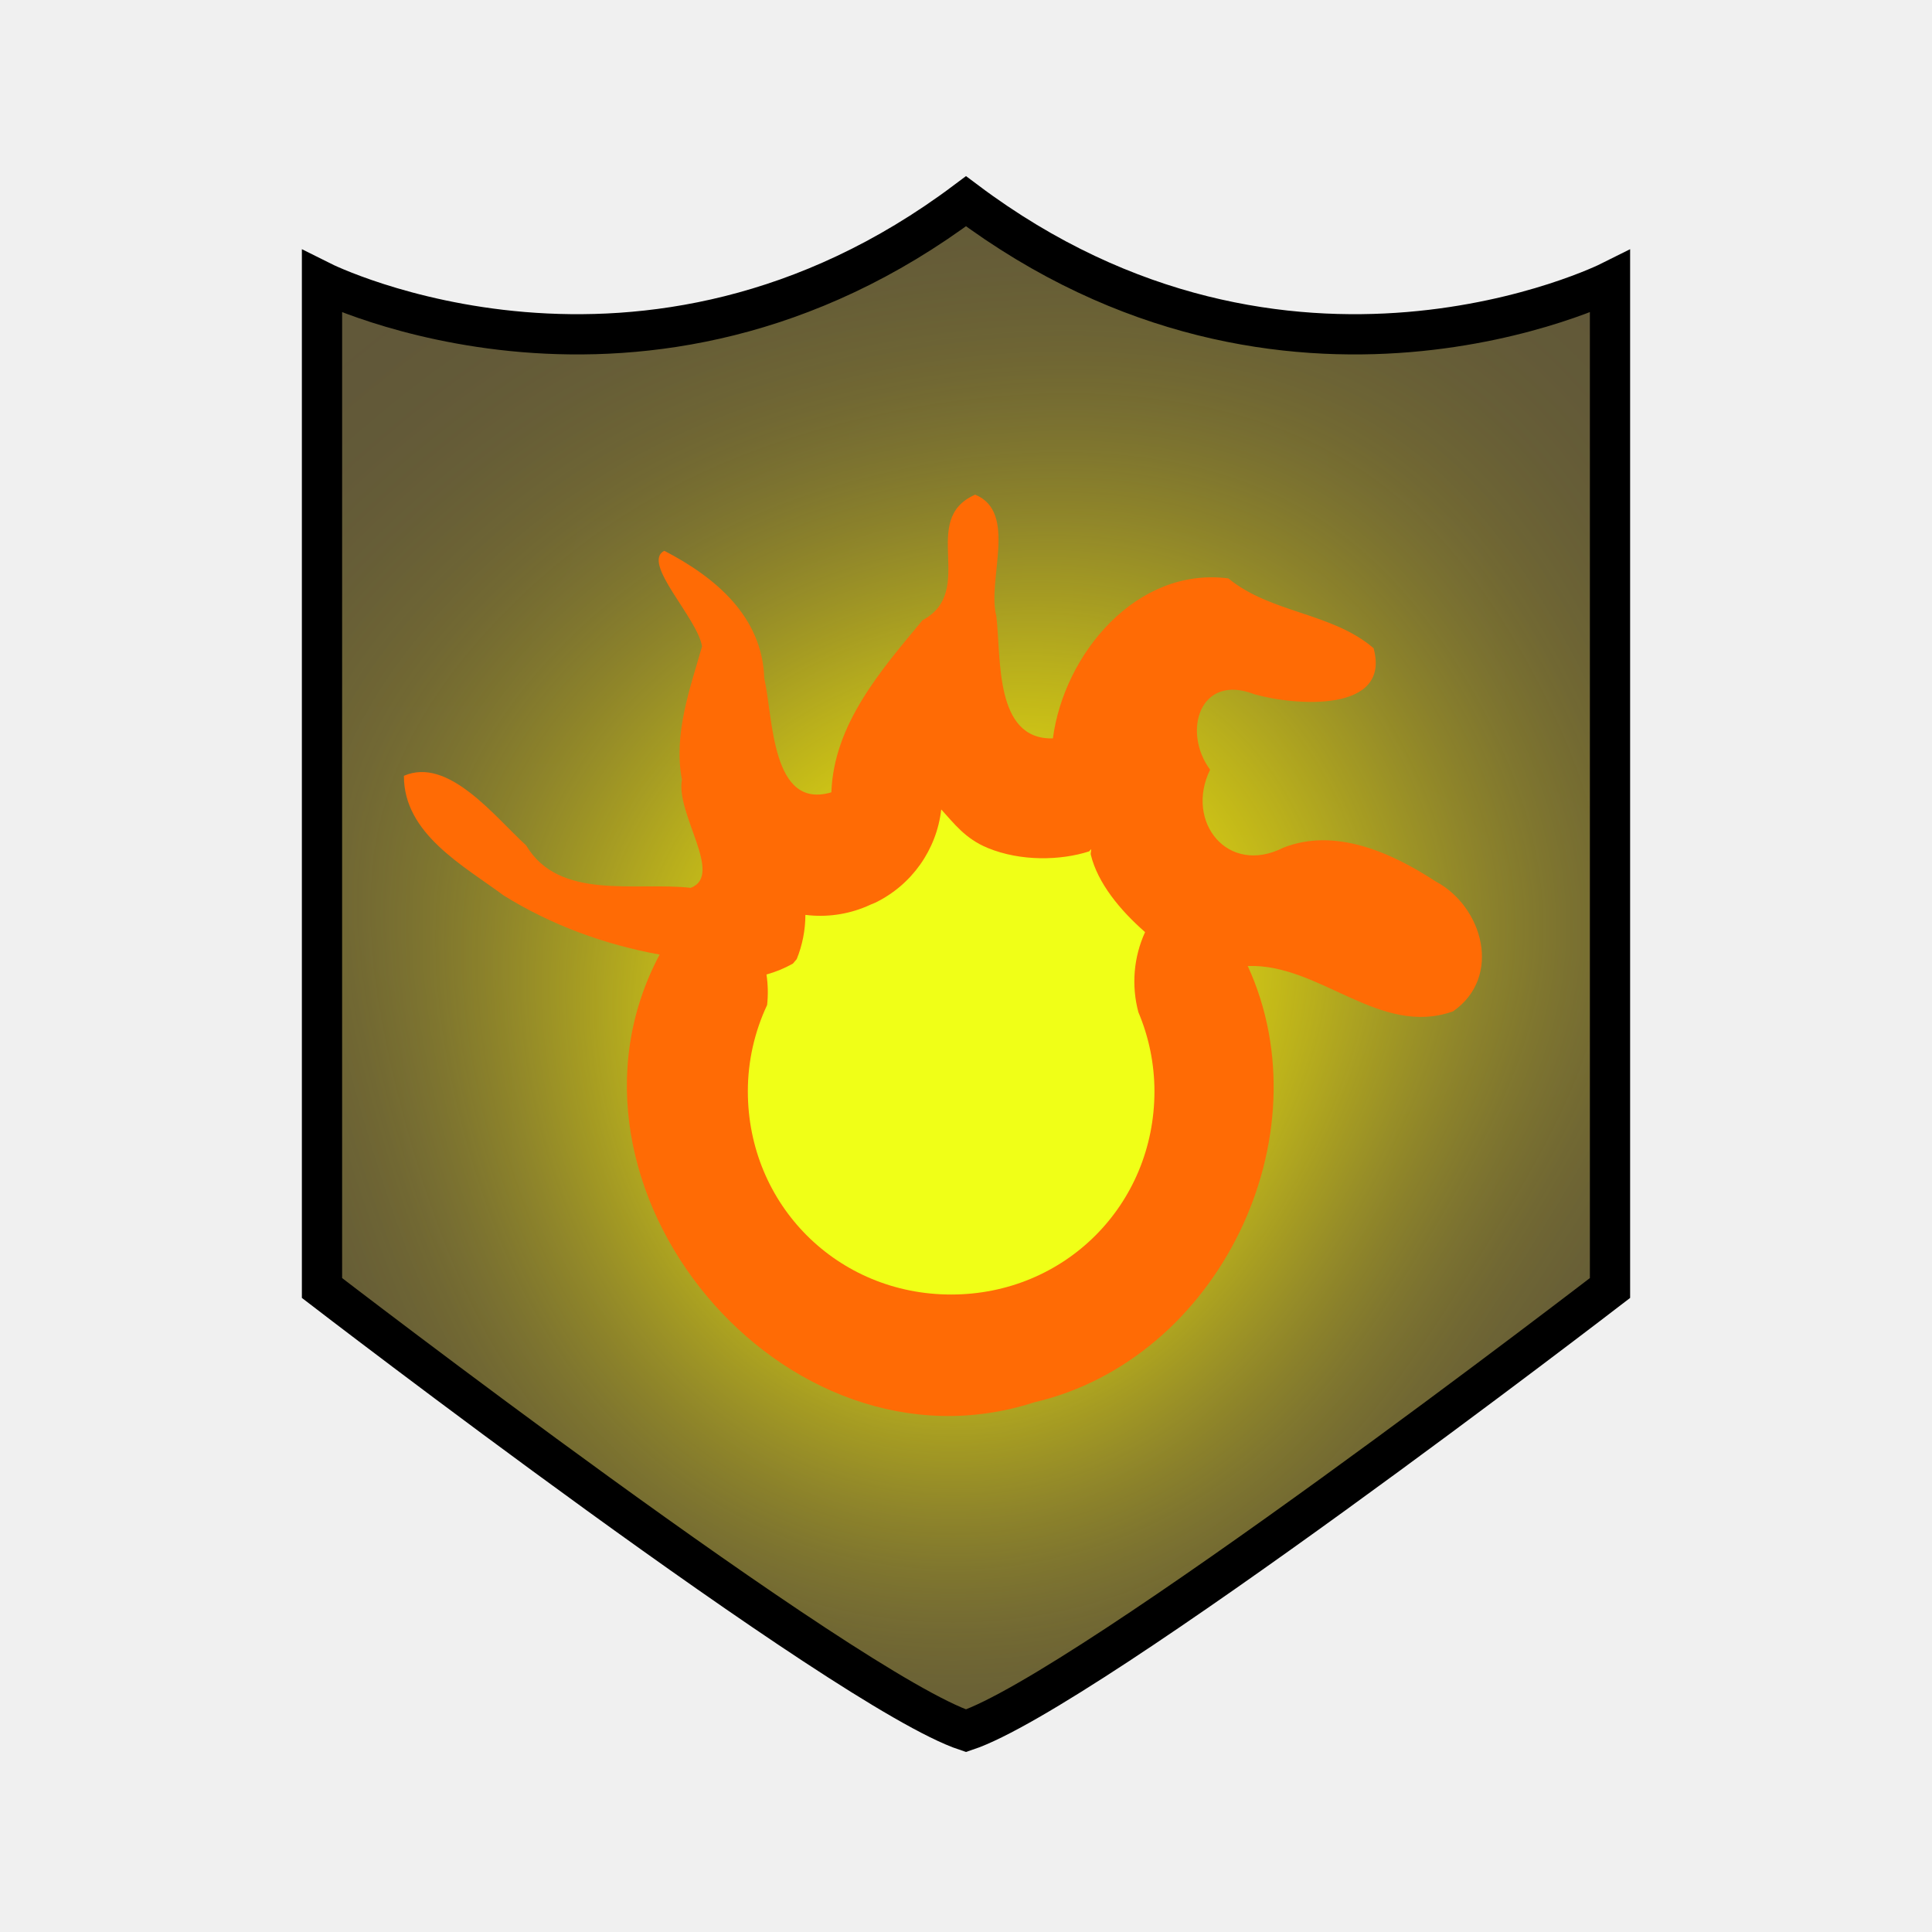
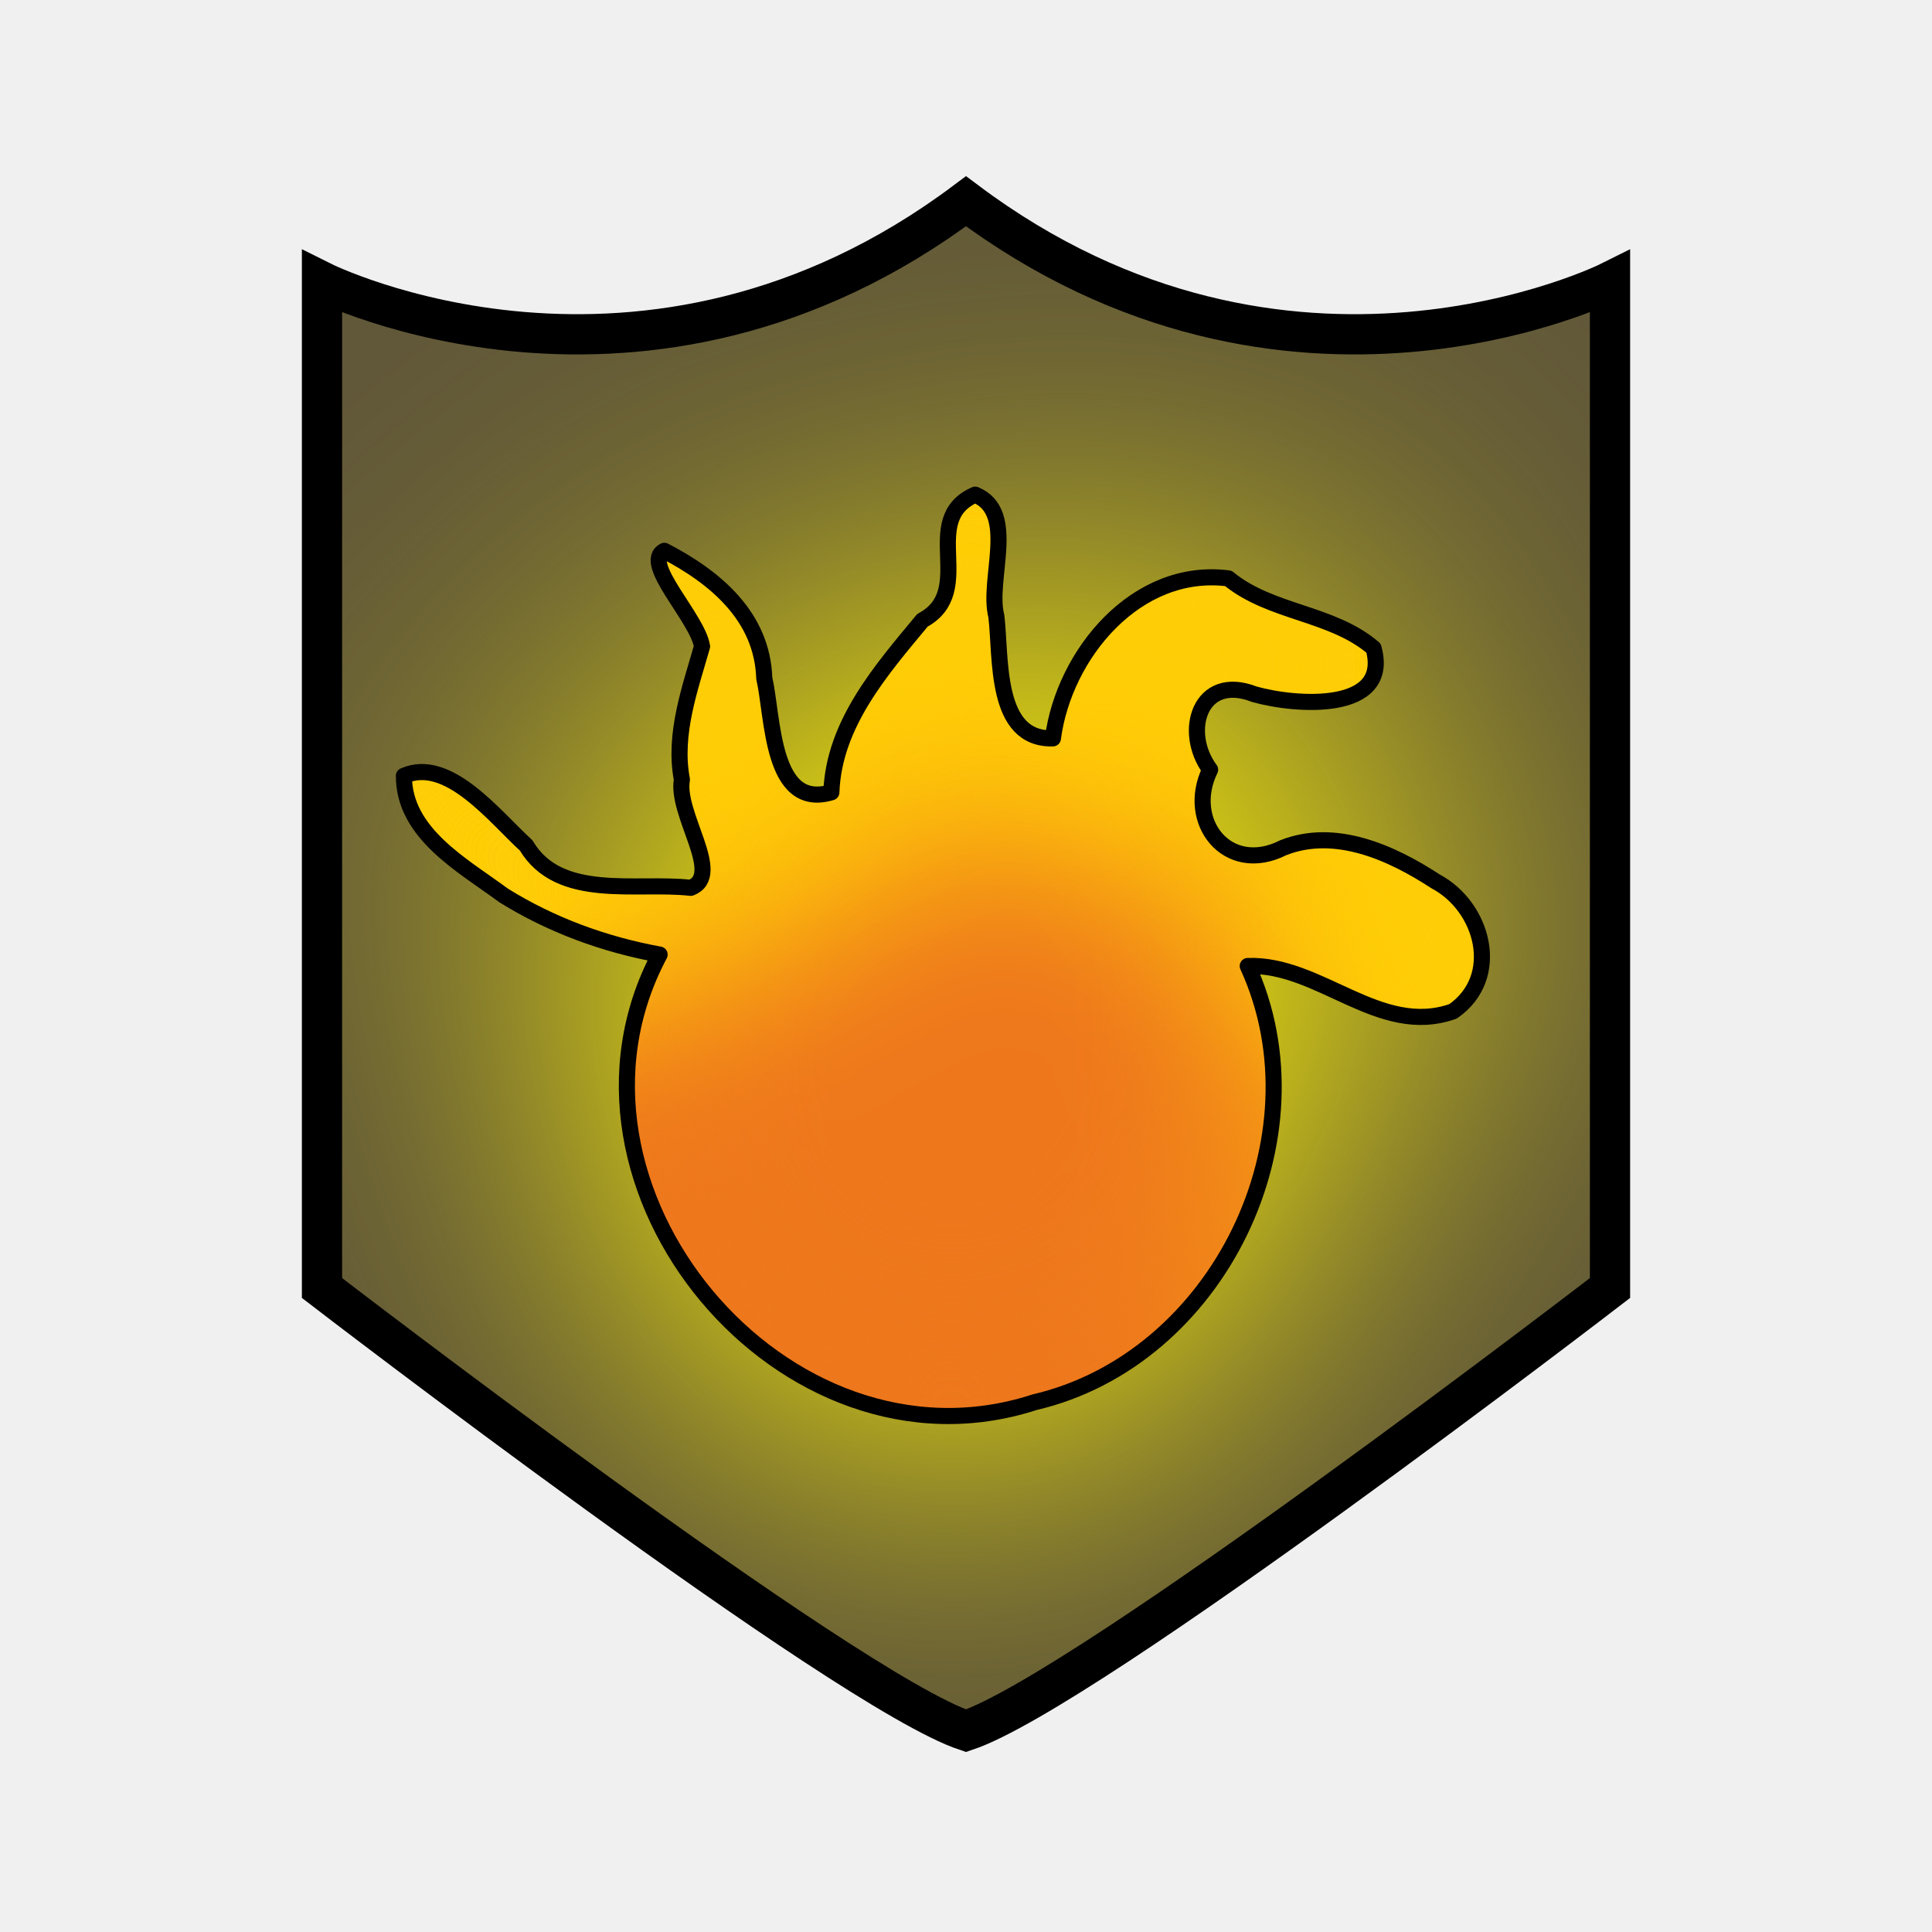
<svg xmlns="http://www.w3.org/2000/svg" width="48" height="48" viewBox="0 0 48 48" version="1.1" id="svg1" xml:space="preserve">
  <defs id="defs1">
    <linearGradient id="swatch1557">
      <stop style="stop-color:#0522ff;stop-opacity:1;" offset="0" id="stop1557" />
    </linearGradient>
    <linearGradient id="swatch212">
      <stop style="stop-color:#000000;stop-opacity:1;" offset="0" id="stop212" />
    </linearGradient>
    <linearGradient id="swatch9">
      <stop style="stop-color:#ed2f13;stop-opacity:1;" offset="0.092" id="stop13" />
      <stop style="stop-color:#f35e27;stop-opacity:1;" offset="0.356" id="stop12" />
      <stop style="stop-color:#fff14f;stop-opacity:1;" offset="0.577" id="stop11" />
    </linearGradient>
    <linearGradient id="swatch8">
      <stop style="stop-color:#fc0000;stop-opacity:1;" offset="0" id="stop8" />
    </linearGradient>
    <linearGradient id="swatch7">
      <stop style="stop-color:#fcae00;stop-opacity:1;" offset="0" id="stop7" />
    </linearGradient>
    <filter style="color-interpolation-filters:sRGB;" id="filter2621" x="-0.245" y="-0.283" width="1.592" height="1.683">
      <feOffset dy="3" dx="3" id="feOffset2621" />
      <feGaussianBlur stdDeviation="3" result="blur" id="feGaussianBlur2621" />
      <feFlood flood-color="rgb(0,0,0)" flood-opacity="1" result="flood" id="feFlood2621" />
      <feComposite in="flood" in2="SourceGraphic" operator="in" result="composite" id="feComposite2621" />
      <feBlend in="blur" in2="composite" mode="normal" id="feBlend2621" />
    </filter>
    <filter style="color-interpolation-filters:sRGB;" id="filter2643" x="-0.538" y="-0.629" width="2.075" height="2.258">
      <feGaussianBlur stdDeviation="3 3" result="fbSourceGraphic" id="feGaussianBlur2643" />
      <feColorMatrix result="fbSourceGraphicAlpha" in="fbSourceGraphic" values="0 0 0 -1 0 0 0 0 -1 0 0 0 0 -1 0 0 0 0 1 0" id="feColorMatrix2643" />
      <feGaussianBlur id="feGaussianBlur2644" stdDeviation="3 3" result="blur" in="fbSourceGraphic" />
    </filter>
    <mask maskUnits="userSpaceOnUse" id="mask2646">
      <path id="path2646" style="display:inline;fill:#ffffff;fill-opacity:1;fill-rule:nonzero;stroke:#000000;stroke-width:0.909;stroke-linecap:round;stroke-linejoin:miter;stroke-dasharray:none;stroke-dashoffset:0;stroke-opacity:1" d="M 9.402,8.521 V 31.249 c 0,0 11.818,9.091 14.545,10 2.727,-0.909 14.545,-10 14.545,-10 V 8.521 c 0,0 -7.273,3.636 -14.545,-1.818 C 16.675,12.158 9.402,8.521 9.402,8.521 Z" />
    </mask>
+     <filter height="1.932" width="1.627" y="-0.319" x="-0.313" style="color-interpolation-filters:sRGB;" id="filter1">
+       <feGaussianBlur stdDeviation="2 2" result="blur" id="feGaussianBlur1" />
+       <feColorMatrix values="1 0 0 0 0 0 1 0 0 0 0 0 1 0 0 0 0 0 50 0 " result="colormatrix" id="feColorMatrix1" />
+       <feComposite in="colormatrix" in2="SourceGraphic" operator="in" id="feComposite1" />
+     </filter>
  </defs>
  <g id="layer1">
    <path id="path2644" style="fill:#605739;fill-opacity:1;fill-rule:nonzero;stroke:#000000;stroke-width:1;stroke-linecap:round;stroke-linejoin:miter;stroke-dasharray:none;stroke-dashoffset:0;stroke-opacity:1" d="M 8,7 V 32 C 8,32 21,42 24,43 27,42 40,32 40,32 V 7 C 40,7 32,11 24,5 16,11 8,7 8,7 Z" />
-     <g id="layer2">
+     <g id="layer2" style="display:inline">
      <path style="baseline-shift:baseline;display:inline;overflow:visible;vector-effect:none;fill:#fff405;fill-opacity:1;stroke-linecap:round;stroke-linejoin:round;filter:url(#filter2643);enable-background:accumulate;stop-color:#000000" d="m 24.229,12.289 c -1.417,0.622 0.057,2.387 -1.311,3.122 -1.029,1.239 -2.202,2.579 -2.263,4.274 -1.502,0.446 -1.443,-1.871 -1.667,-2.835 -0.05,-1.542 -1.227,-2.514 -2.482,-3.165 -0.584,0.29 0.824,1.665 0.936,2.375 -0.286,1.011 -0.718,2.174 -0.5,3.308 -0.157,0.862 1.046,2.373 0.219,2.69 -1.356,-0.154 -3.269,0.328 -4.088,-1.053 -0.79,-0.723 -1.94,-2.211 -3.038,-1.73 -0.004,1.433 1.464,2.222 2.479,2.973 1.18,0.734 2.508,1.221 3.874,1.468 -3.066,5.759 3.078,13.149 9.315,11.122 C 30.273,33.772 32.948,28.247 31,24 c 1.792,-0.064 3.273,1.774 5.1,1.127 1.228,-0.853 0.748,-2.604 -0.436,-3.231 -1.087,-0.711 -2.492,-1.346 -3.783,-0.834 -1.386,0.699 -2.447,-0.655 -1.816,-1.939 -0.699,-0.944 -0.257,-2.402 1.098,-1.875 1.019,0.29 3.405,0.468 2.963,-1.144 -1.037,-0.89 -2.551,-0.865 -3.608,-1.734 -2.283,-0.294 -4.084,1.88 -4.359,3.975 -1.458,0.039 -1.282,-2.003 -1.405,-3.037 -0.236,-0.906 0.538,-2.58 -0.525,-3.018 z" id="path2621" transform="matrix(1.1,0,0,1.1,-2.342569,-2.373516)" mask="url(#mask2646)" />
    </g>
-     <path style="baseline-shift:baseline;display:inline;overflow:visible;vector-effect:none;fill:#ff6b05;fill-opacity:1;stroke-linecap:round;stroke-linejoin:round;enable-background:accumulate;stop-color:#000000" d="m 24.229,12.289 c -1.417,0.622 0.057,2.387 -1.311,3.122 -1.029,1.239 -2.202,2.579 -2.263,4.274 -1.502,0.446 -1.443,-1.871 -1.667,-2.835 -0.05,-1.542 -1.227,-2.514 -2.482,-3.165 -0.584,0.29 0.824,1.665 0.936,2.375 -0.286,1.011 -0.718,2.174 -0.5,3.308 -0.157,0.862 1.046,2.373 0.219,2.69 -1.356,-0.154 -3.269,0.328 -4.088,-1.053 -0.79,-0.723 -1.94,-2.211 -3.038,-1.73 -0.004,1.433 1.464,2.222 2.479,2.973 1.18,0.734 2.508,1.221 3.874,1.468 -3.066,5.759 3.078,13.149 9.315,11.122 C 30.273,33.772 32.948,28.247 31,24 c 1.792,-0.064 3.273,1.774 5.1,1.127 1.228,-0.853 0.748,-2.604 -0.436,-3.231 -1.087,-0.711 -2.492,-1.346 -3.783,-0.834 -1.386,0.699 -2.447,-0.655 -1.816,-1.939 -0.699,-0.944 -0.257,-2.402 1.098,-1.875 1.019,0.29 3.405,0.468 2.963,-1.144 -1.037,-0.89 -2.551,-0.865 -3.608,-1.734 -2.283,-0.294 -4.084,1.88 -4.359,3.975 -1.458,0.039 -1.282,-2.003 -1.405,-3.037 -0.236,-0.906 0.538,-2.58 -0.525,-3.018 z" id="path221" />
-     <path id="path223" style="opacity:1;baseline-shift:baseline;display:inline;overflow:visible;vector-effect:none;fill:#f0ff17;stroke-linecap:round;stroke-linejoin:round;enable-background:accumulate;stop-color:#000000;stop-opacity:1;stroke:none;stroke-opacity:1;fill-opacity:1" d="M 23.385 20.111 A 2.95 2.95 0 0 1 21.748 22.426 C 21.674 22.455 21.602 22.487 21.529 22.52 A 2.95 2.95 0 0 1 20.01 22.73 A 2.95 2.95 0 0 1 19.795 23.828 C 19.763 23.865 19.73 23.903 19.699 23.941 A 2.95 2.95 0 0 1 19.043 24.211 A 2.95 2.95 0 0 1 19.059 24.969 C 18.744 25.639 18.58 26.371 18.58 27.111 C 18.58 29.935 20.807 32.162 23.631 32.162 C 26.455 32.162 28.682 29.935 28.682 27.111 C 28.681 26.437 28.546 25.77 28.283 25.148 A 2.95 2.95 0 0 1 28.449 23.158 C 27.822 22.609 27.273 21.938 27.102 21.24 C 27.088 21.185 27.117 21.151 27.105 21.098 A 2.95 2.95 0 0 1 27.061 21.152 C 26.349 21.381 25.361 21.405 24.541 21.068 C 23.981 20.838 23.706 20.461 23.385 20.111 z " />
+     <g id="g1" style="filter:url(#filter1)">
+       <path style="baseline-shift:baseline;display:inline;overflow:visible;vector-effect:none;fill:#ffcd06;fill-opacity:1;stroke-linecap:round;stroke-linejoin:round;enable-background:accumulate;stop-color:#000000" d="m 24.229,12.289 c -1.417,0.622 0.057,2.387 -1.311,3.122 -1.029,1.239 -2.202,2.579 -2.263,4.274 -1.502,0.446 -1.443,-1.871 -1.667,-2.835 -0.05,-1.542 -1.227,-2.514 -2.482,-3.165 -0.584,0.29 0.824,1.665 0.936,2.375 -0.286,1.011 -0.718,2.174 -0.5,3.308 -0.157,0.862 1.046,2.373 0.219,2.69 -1.356,-0.154 -3.269,0.328 -4.088,-1.053 -0.79,-0.723 -1.94,-2.211 -3.038,-1.73 -0.004,1.433 1.464,2.222 2.479,2.973 1.18,0.734 2.508,1.221 3.874,1.468 -3.066,5.759 3.078,13.149 9.315,11.122 C 30.273,33.772 32.948,28.247 31,24 c 1.792,-0.064 3.273,1.774 5.1,1.127 1.228,-0.853 0.748,-2.604 -0.436,-3.231 -1.087,-0.711 -2.492,-1.346 -3.783,-0.834 -1.386,0.699 -2.447,-0.655 -1.816,-1.939 -0.699,-0.944 -0.257,-2.402 1.098,-1.875 1.019,0.29 3.405,0.468 2.963,-1.144 -1.037,-0.89 -2.551,-0.865 -3.608,-1.734 -2.283,-0.294 -4.084,1.88 -4.359,3.975 -1.458,0.039 -1.282,-2.003 -1.405,-3.037 -0.236,-0.906 0.538,-2.58 -0.525,-3.018 z" id="path221" />
+       <path id="path5" style="baseline-shift:baseline;display:inline;overflow:visible;vector-effect:none;fill:#ee771c;fill-opacity:1;stroke-linecap:round;stroke-linejoin:round;filter:url(#filter1);enable-background:accumulate;stop-color:#000000" d="m 23.385,20.111 a 2.95,2.95 0 0 1 -1.637,2.314 c -0.074,0.029 -0.146,0.061 -0.219,0.094 a 2.95,2.95 0 0 1 -1.52,0.211 2.95,2.95 0 0 1 -0.215,1.098 c -0.032,0.037 -0.065,0.075 -0.096,0.113 a 2.95,2.95 0 0 1 -0.592,0.25 C 18.632,23.959 18.378,23.614 18.082,23.293 a 2.95,2.95 0 0 1 -1.637,2.314 c -0.074,0.029 -0.146,0.061 -0.219,0.094 a 2.95,2.95 0 0 1 -0.566,0.176 c -0.838,5.262 4.565,10.741 10.041,8.961 1.443,-0.337 2.698,-1.117 3.678,-2.162 0.064,-0.326 0.098,-0.665 0.098,-1.012 0,-0.001 2e-6,-0.003 0,-0.004 0.879,-0.905 1.414,-2.148 1.414,-3.533 -2.1e-4,-0.675 -0.136,-1.341 -0.398,-1.963 a 2.95,2.95 0 0 1 0.166,-1.99 c -0.627,-0.549 -1.176,-1.22 -1.348,-1.918 -0.013,-0.055 0.015,-0.089 0.004,-0.143 a 2.95,2.95 0 0 1 -0.045,0.055 c -0.465,0.149 -1.046,0.213 -1.623,0.145 -0.258,-0.34 -0.454,-0.703 -0.545,-1.072 -0.013,-0.055 0.015,-0.089 0.004,-0.143 a 2.95,2.95 0 0 1 -0.045,0.055 c -0.376,0.121 -0.829,0.184 -1.293,0.168 -0.057,-0.064 -0.115,-0.13 -0.174,-0.193 a 2.95,2.95 0 0 1 -0.025,0.182 c -0.35,-0.03 -0.702,-0.107 -1.027,-0.24 -0.56,-0.23 -0.835,-0.608 -1.156,-0.957 z" />
+     </g>
+     <path style="baseline-shift:baseline;display:inline;overflow:visible;fill:none;fill-opacity:1;stroke-linecap:round;stroke-linejoin:round;enable-background:accumulate;stop-color:#000000;stroke:#000000;stroke-opacity:1;stroke-width:0.4;stroke-dasharray:none" d="m 24.229,12.289 c -1.417,0.622 0.057,2.387 -1.311,3.122 -1.029,1.239 -2.202,2.579 -2.263,4.274 -1.502,0.446 -1.443,-1.871 -1.667,-2.835 -0.05,-1.542 -1.227,-2.514 -2.482,-3.165 -0.584,0.29 0.824,1.665 0.936,2.375 -0.286,1.011 -0.718,2.174 -0.5,3.308 -0.157,0.862 1.046,2.373 0.219,2.69 -1.356,-0.154 -3.269,0.328 -4.088,-1.053 -0.79,-0.723 -1.94,-2.211 -3.038,-1.73 -0.004,1.433 1.464,2.222 2.479,2.973 1.18,0.734 2.508,1.221 3.874,1.468 -3.066,5.759 3.078,13.149 9.315,11.122 C 30.273,33.772 32.948,28.247 31,24 c 1.792,-0.064 3.273,1.774 5.1,1.127 1.228,-0.853 0.748,-2.604 -0.436,-3.231 -1.087,-0.711 -2.492,-1.346 -3.783,-0.834 -1.386,0.699 -2.447,-0.655 -1.816,-1.939 -0.699,-0.944 -0.257,-2.402 1.098,-1.875 1.019,0.29 3.405,0.468 2.963,-1.144 -1.037,-0.89 -2.551,-0.865 -3.608,-1.734 -2.283,-0.294 -4.084,1.88 -4.359,3.975 -1.458,0.039 -1.282,-2.003 -1.405,-3.037 -0.236,-0.906 0.538,-2.58 -0.525,-3.018 z" id="path1" />
  </g>
</svg>
